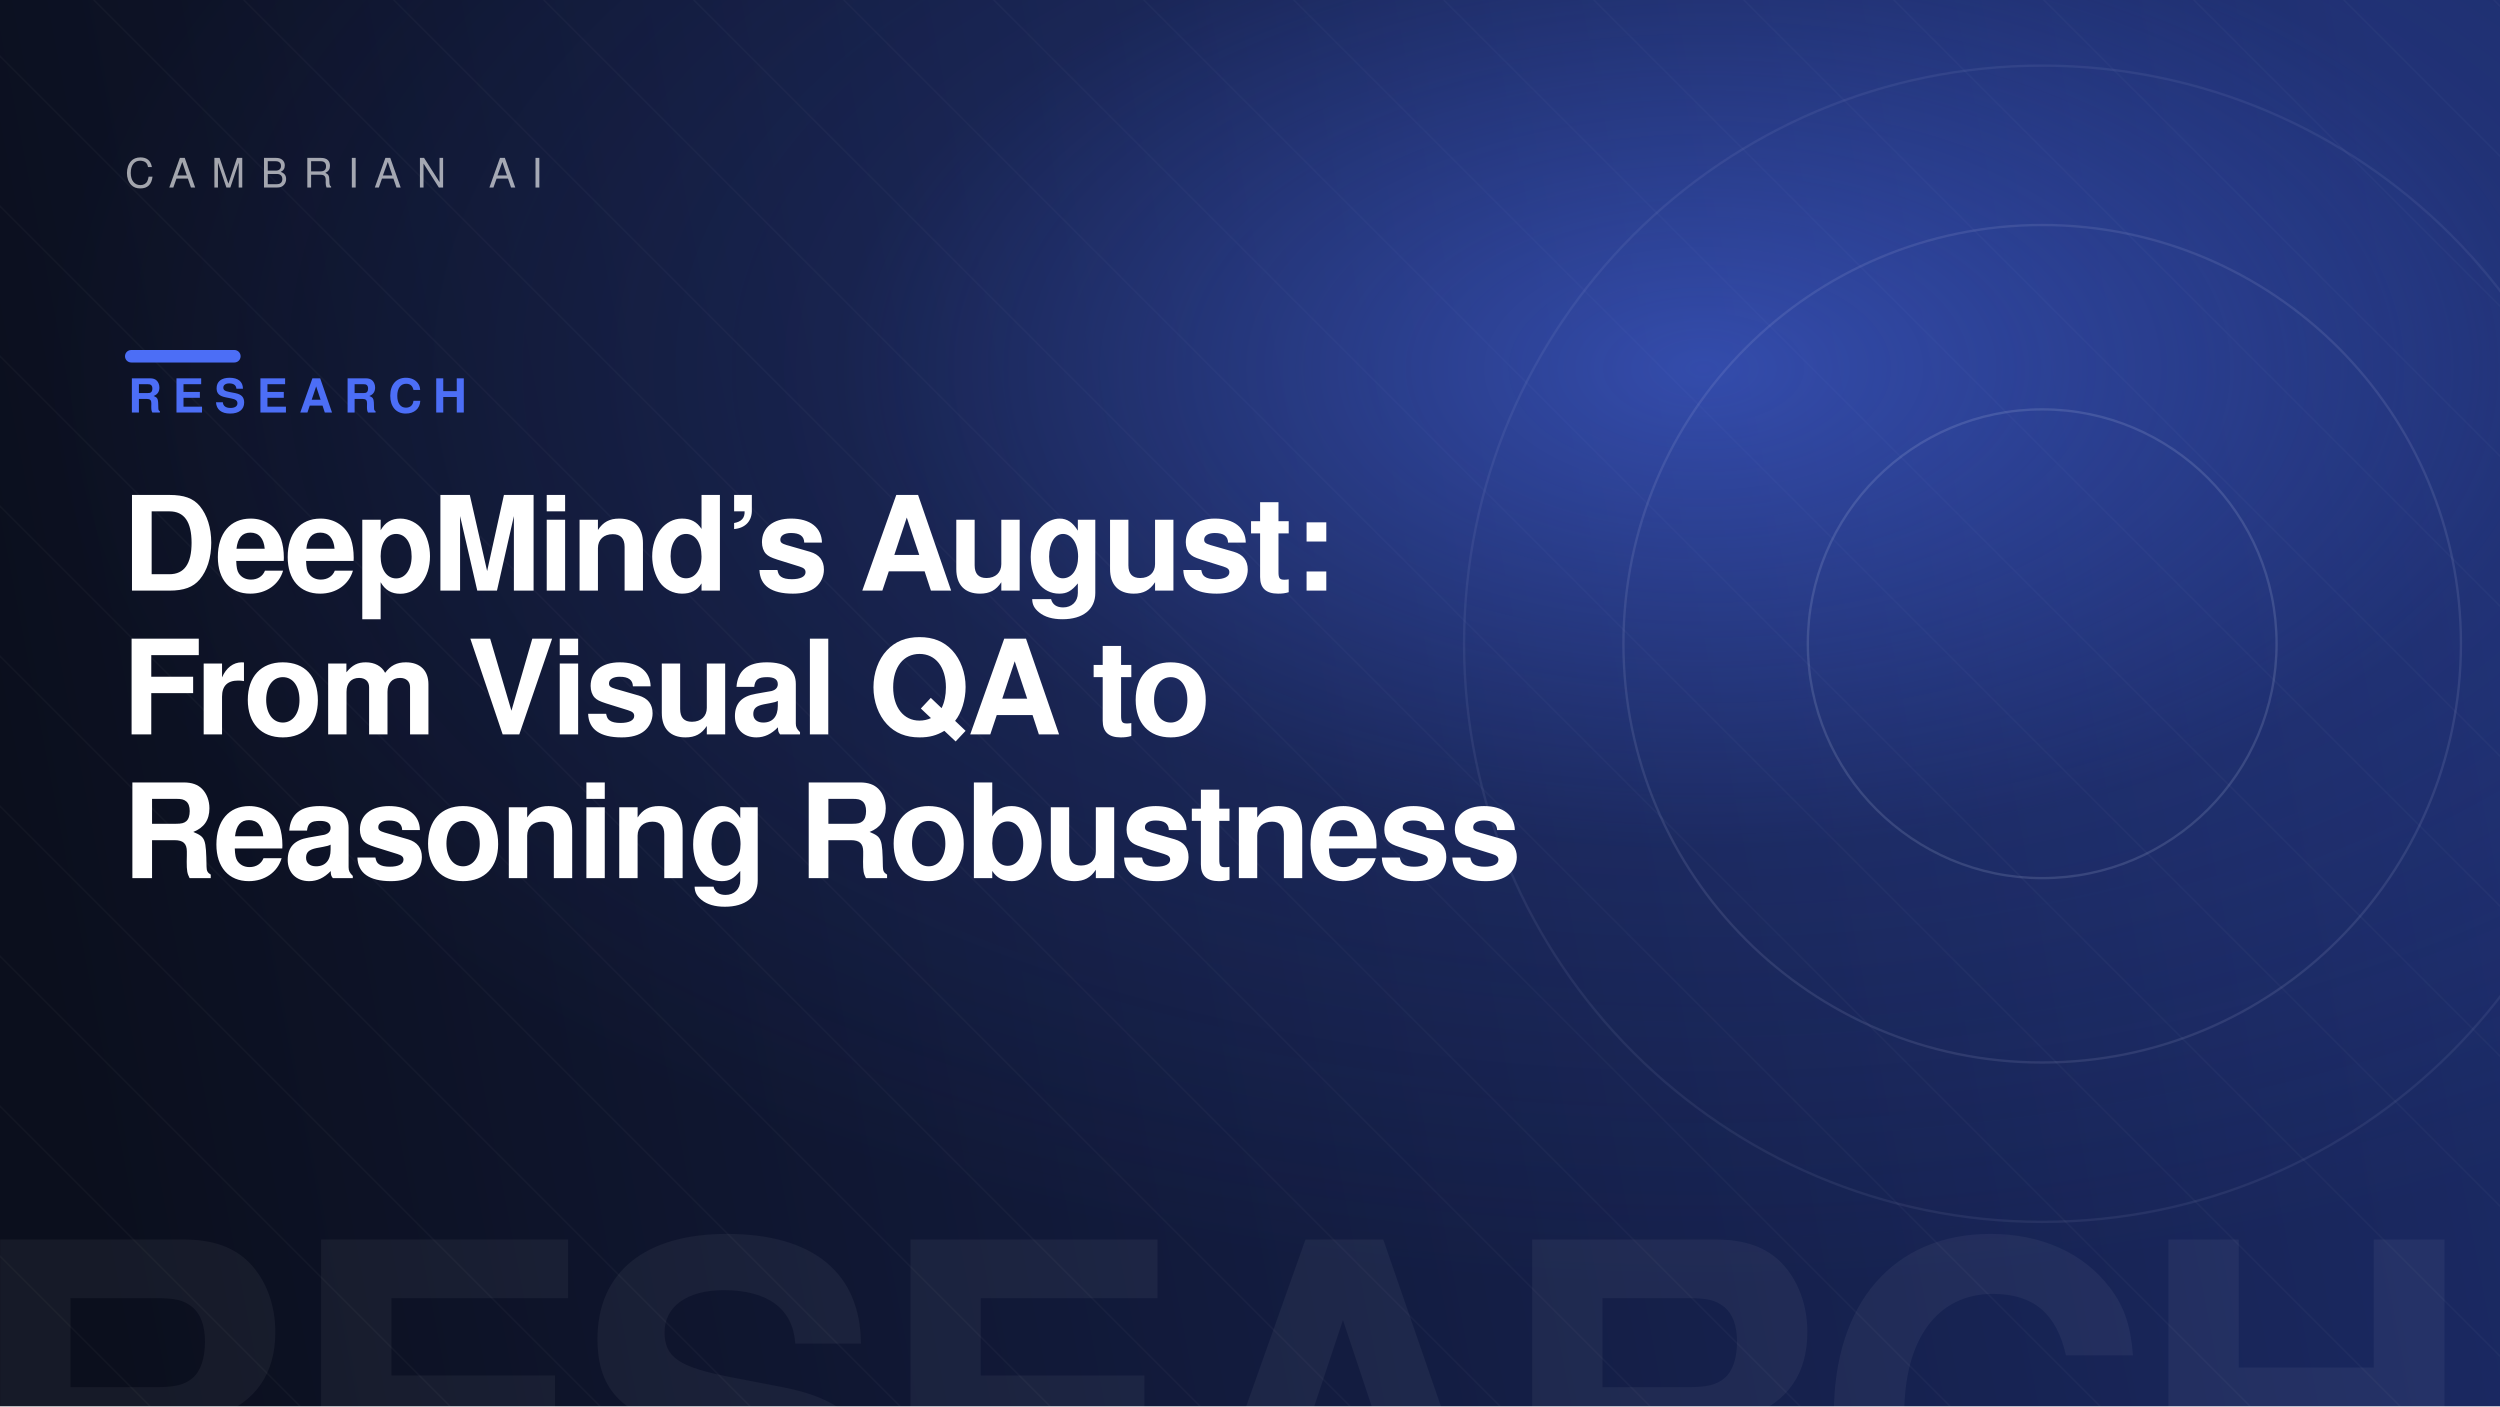
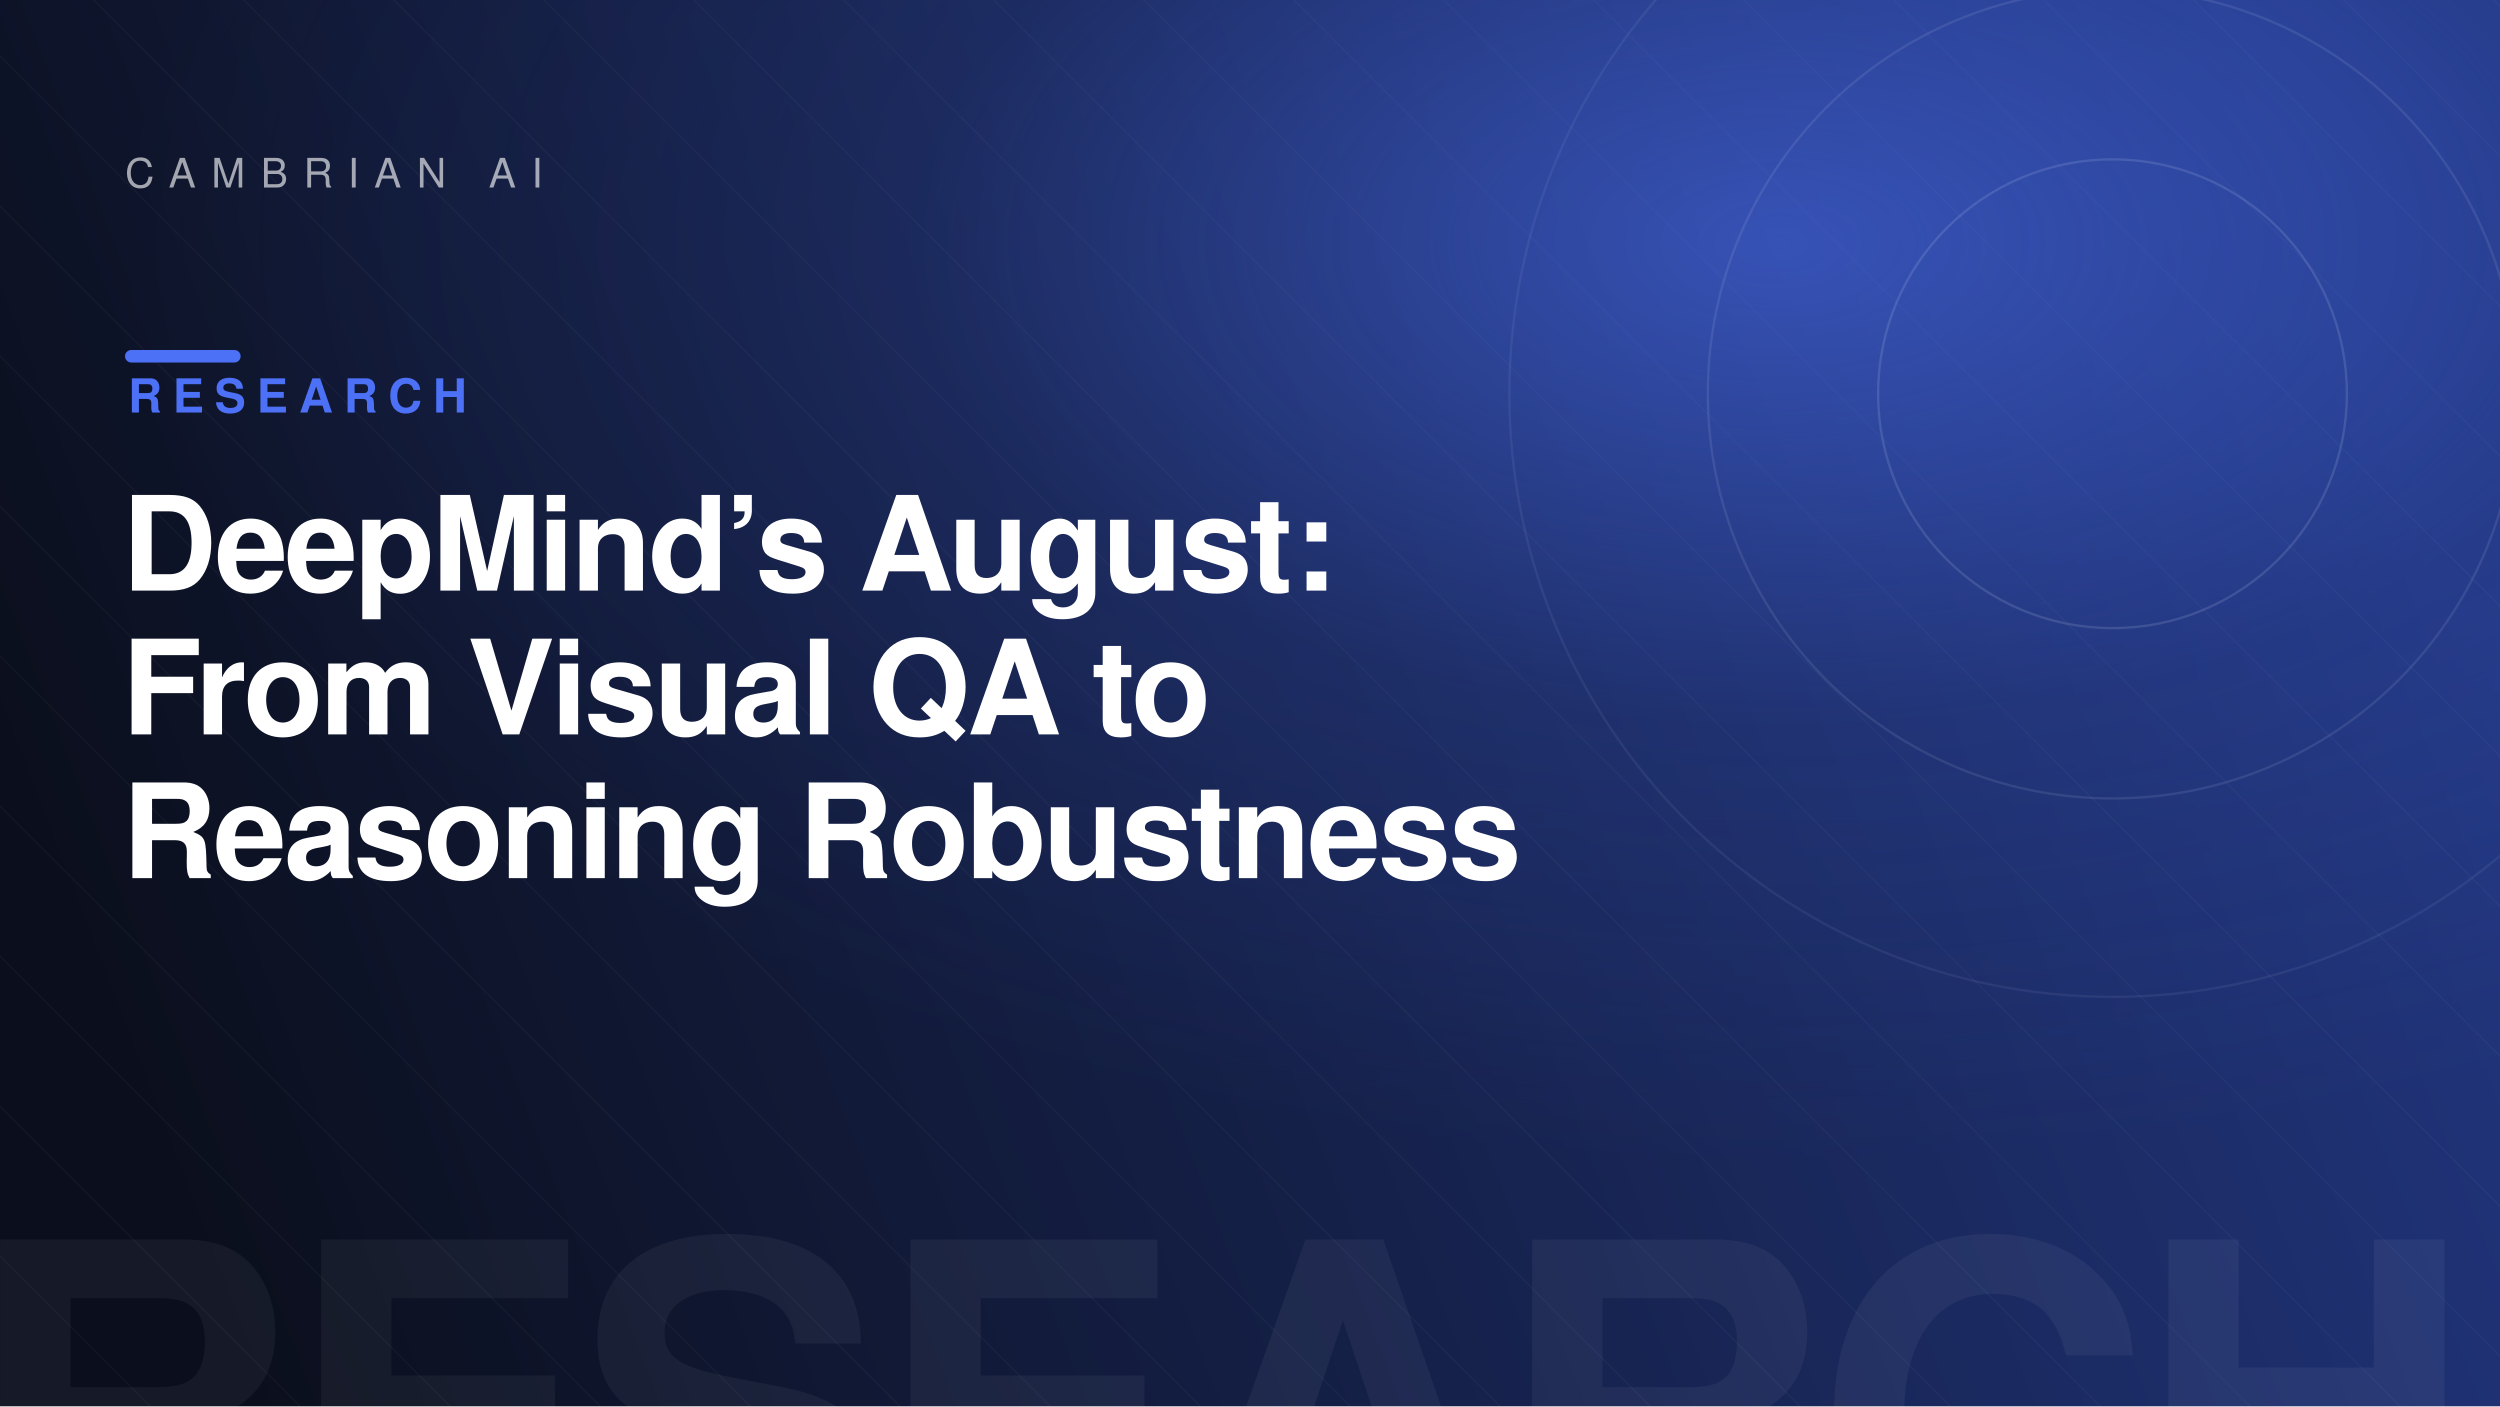
<svg xmlns="http://www.w3.org/2000/svg" width="1600" height="900" viewBox="0 0 1600 900" role="img" aria-label="DeepMind’s August: From Visual QA to Reasoning Robustness">
  <defs>
-     <linearGradient id="bg" gradientTransform="rotate(354 0.5 0.5)">
-       <stop offset="0" stop-color="hsl(228, 44%, 8%)" />
-       <stop offset="1" stop-color="hsl(228, 58%, 25%)" />
+     <linearGradient id="bg" gradientTransform="rotate(347 0.5 0.5)">
+       <stop offset="0" stop-color="hsl(227, 44%, 8%)" />
+       <stop offset="1" stop-color="hsl(227, 58%, 31%)" />
    </linearGradient>
-     <radialGradient id="glow" cx="68%" cy="26%" r="66%">
-       <stop offset="0" stop-color="hsl(228, 90%, 63%)" stop-opacity="0.55" />
-       <stop offset="52%" stop-color="hsl(228, 90%, 63%)" stop-opacity="0.12" />
-       <stop offset="100%" stop-color="hsl(228, 90%, 63%)" stop-opacity="0" />
+     <radialGradient id="glow" cx="71%" cy="17%" r="66%">
+       <stop offset="0" stop-color="hsl(227, 90%, 63%)" stop-opacity="0.55" />
+       <stop offset="52%" stop-color="hsl(227, 90%, 63%)" stop-opacity="0.12" />
+       <stop offset="100%" stop-color="hsl(227, 90%, 63%)" stop-opacity="0" />
    </radialGradient>
  </defs>
  <rect width="1600" height="900" fill="url(#bg)" />
  <g>
    <line x1="-900" y1="0" x2="0" y2="900" stroke="#ffffff" stroke-width="1" opacity="0.028" />
    <line x1="-804" y1="0" x2="96" y2="900" stroke="#ffffff" stroke-width="1" opacity="0.028" />
    <line x1="-708" y1="0" x2="192" y2="900" stroke="#ffffff" stroke-width="1" opacity="0.028" />
    <line x1="-612" y1="0" x2="288" y2="900" stroke="#ffffff" stroke-width="1" opacity="0.028" />
    <line x1="-516" y1="0" x2="384" y2="900" stroke="#ffffff" stroke-width="1" opacity="0.028" />
    <line x1="-420" y1="0" x2="480" y2="900" stroke="#ffffff" stroke-width="1" opacity="0.028" />
    <line x1="-324" y1="0" x2="576" y2="900" stroke="#ffffff" stroke-width="1" opacity="0.028" />
    <line x1="-228" y1="0" x2="672" y2="900" stroke="#ffffff" stroke-width="1" opacity="0.028" />
    <line x1="-132" y1="0" x2="768" y2="900" stroke="#ffffff" stroke-width="1" opacity="0.028" />
    <line x1="-36" y1="0" x2="864" y2="900" stroke="#ffffff" stroke-width="1" opacity="0.028" />
    <line x1="60" y1="0" x2="960" y2="900" stroke="#ffffff" stroke-width="1" opacity="0.028" />
    <line x1="156" y1="0" x2="1056" y2="900" stroke="#ffffff" stroke-width="1" opacity="0.028" />
    <line x1="252" y1="0" x2="1152" y2="900" stroke="#ffffff" stroke-width="1" opacity="0.028" />
    <line x1="348" y1="0" x2="1248" y2="900" stroke="#ffffff" stroke-width="1" opacity="0.028" />
    <line x1="444" y1="0" x2="1344" y2="900" stroke="#ffffff" stroke-width="1" opacity="0.028" />
    <line x1="540" y1="0" x2="1440" y2="900" stroke="#ffffff" stroke-width="1" opacity="0.028" />
    <line x1="636" y1="0" x2="1536" y2="900" stroke="#ffffff" stroke-width="1" opacity="0.028" />
    <line x1="732" y1="0" x2="1632" y2="900" stroke="#ffffff" stroke-width="1" opacity="0.028" />
    <line x1="828" y1="0" x2="1728" y2="900" stroke="#ffffff" stroke-width="1" opacity="0.028" />
    <line x1="924" y1="0" x2="1824" y2="900" stroke="#ffffff" stroke-width="1" opacity="0.028" />
    <line x1="1020" y1="0" x2="1920" y2="900" stroke="#ffffff" stroke-width="1" opacity="0.028" />
    <line x1="1116" y1="0" x2="2016" y2="900" stroke="#ffffff" stroke-width="1" opacity="0.028" />
    <line x1="1212" y1="0" x2="2112" y2="900" stroke="#ffffff" stroke-width="1" opacity="0.028" />
    <line x1="1308" y1="0" x2="2208" y2="900" stroke="#ffffff" stroke-width="1" opacity="0.028" />
    <line x1="1404" y1="0" x2="2304" y2="900" stroke="#ffffff" stroke-width="1" opacity="0.028" />
    <line x1="1500" y1="0" x2="2400" y2="900" stroke="#ffffff" stroke-width="1" opacity="0.028" />
    <line x1="1596" y1="0" x2="2496" y2="900" stroke="#ffffff" stroke-width="1" opacity="0.028" />
  </g>
  <text x="1584" y="1012" text-anchor="end" font-family="Helvetica, Arial, sans-serif" font-size="300" font-weight="800" letter-spacing="-10" fill="#ffffff" opacity="0.05">RESEARCH</text>
  <rect width="1600" height="900" fill="url(#glow)" />
  <g>
-     <circle cx="1307" cy="412" r="150" fill="none" stroke="hsl(228, 55%, 86%)" stroke-width="1.5" opacity="0.16" />
-     <circle cx="1307" cy="412" r="268" fill="none" stroke="hsl(228, 55%, 86%)" stroke-width="1.5" opacity="0.12" />
-     <circle cx="1307" cy="412" r="370" fill="none" stroke="hsl(228, 55%, 86%)" stroke-width="1.5" opacity="0.08" />
+     <circle cx="1352" cy="252" r="150" fill="none" stroke="hsl(227, 55%, 86%)" stroke-width="1.5" opacity="0.16" />
+     <circle cx="1352" cy="252" r="259" fill="none" stroke="hsl(227, 55%, 86%)" stroke-width="1.5" opacity="0.12" />
+     <circle cx="1352" cy="252" r="386" fill="none" stroke="hsl(227, 55%, 86%)" stroke-width="1.5" opacity="0.08" />
  </g>
  <text x="80" y="120" font-family="Helvetica, Arial, sans-serif" font-size="26" letter-spacing="10" fill="#ffffff" opacity="0.62">CAMBRIAN AI</text>
-   <rect x="80" y="224" width="74" height="8" rx="4" fill="hsl(228, 90%, 63%)" />
-   <text x="82" y="264" font-family="Helvetica, Arial, sans-serif" font-size="30" font-weight="700" letter-spacing="7" fill="hsl(228, 90%, 63%)">RESEARCH</text>
+   <rect x="80" y="224" width="74" height="8" rx="4" fill="hsl(227, 90%, 63%)" />
+   <text x="82" y="264" font-family="Helvetica, Arial, sans-serif" font-size="30" font-weight="700" letter-spacing="7" fill="hsl(227, 90%, 63%)">RESEARCH</text>
  <text x="78" y="378" font-family="Helvetica, Arial, sans-serif" font-size="84" font-weight="700" letter-spacing="-2" fill="#ffffff">DeepMind’s August:</text>
  <text x="78" y="470" font-family="Helvetica, Arial, sans-serif" font-size="84" font-weight="700" letter-spacing="-2" fill="#ffffff">From Visual QA to</text>
  <text x="78" y="562" font-family="Helvetica, Arial, sans-serif" font-size="84" font-weight="700" letter-spacing="-2" fill="#ffffff">Reasoning Robustness</text>
</svg>
